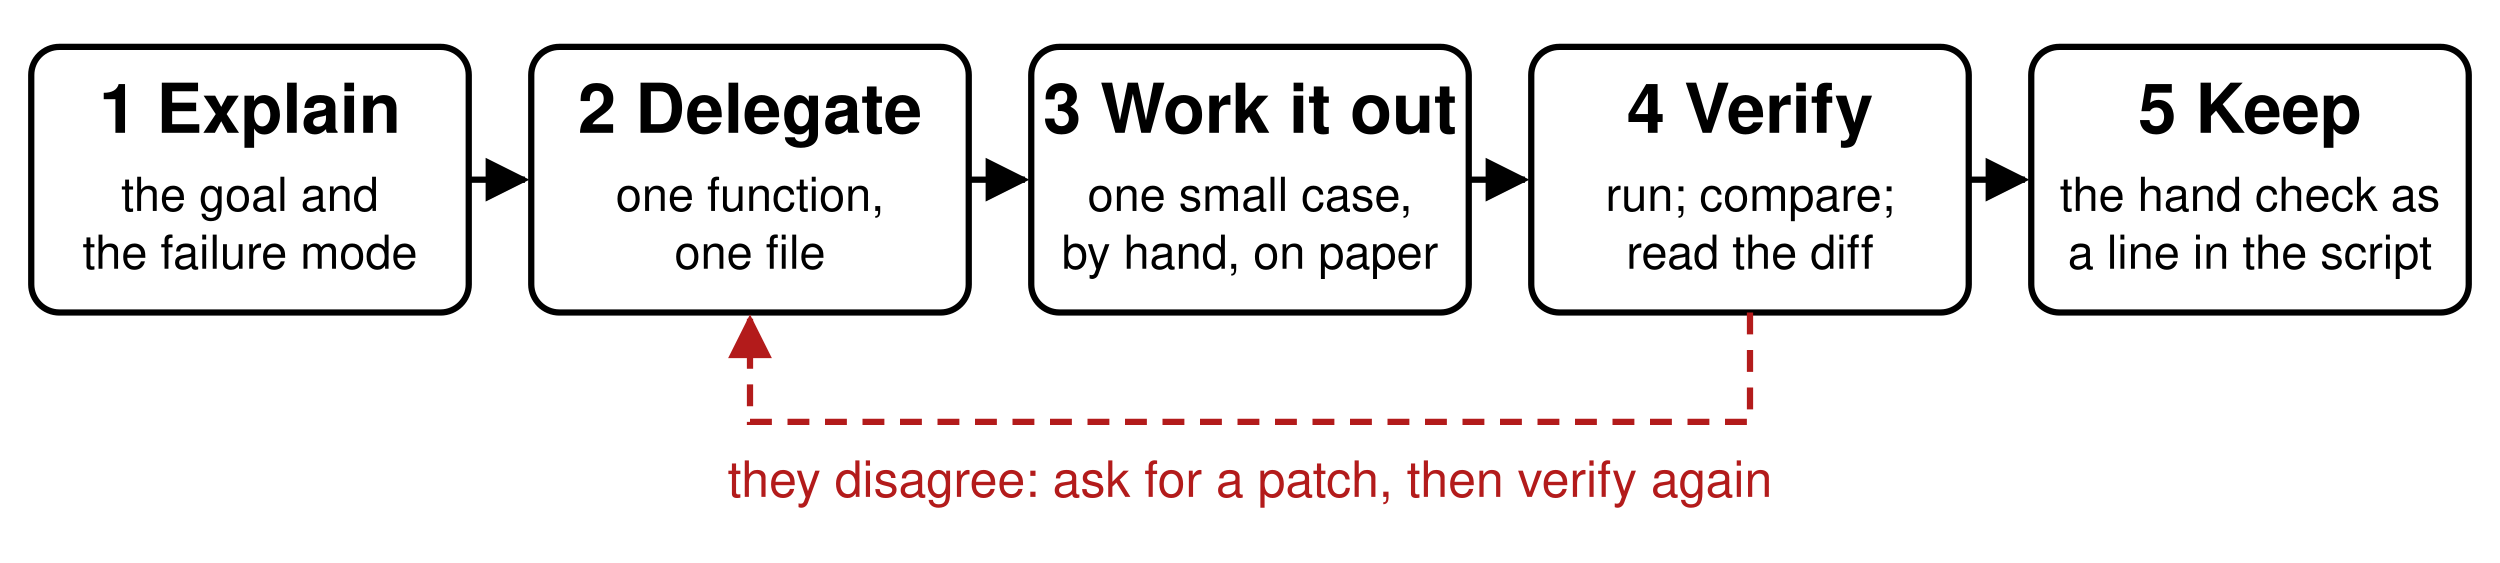
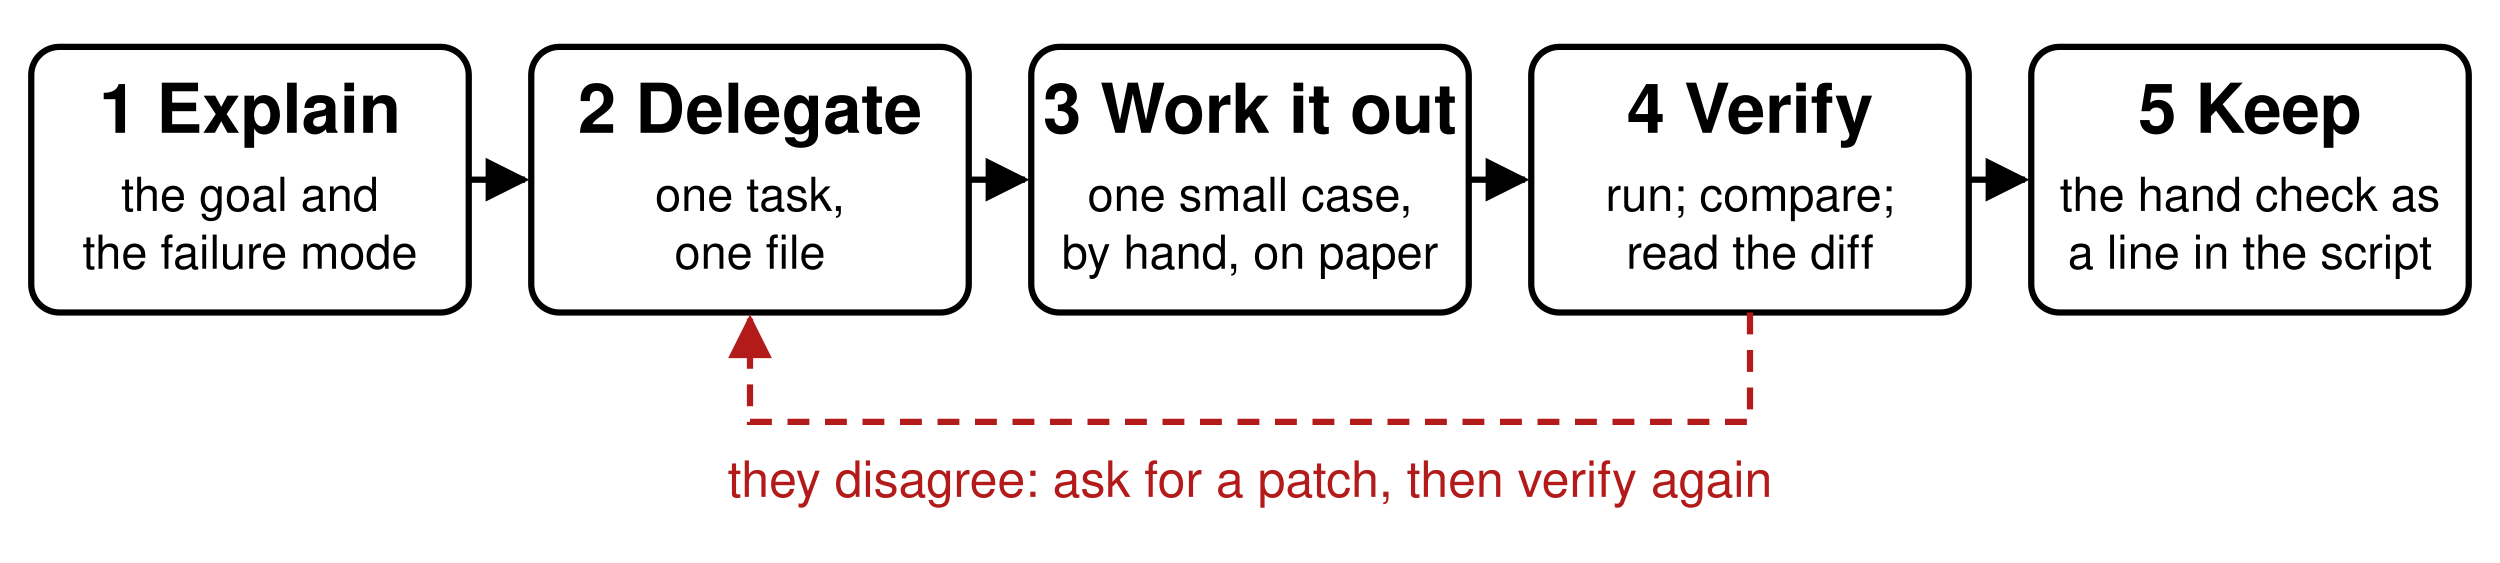
<svg xmlns="http://www.w3.org/2000/svg" viewBox="0 0 1600 360" width="1600" height="360" font-family="Helvetica, Arial, sans-serif">
  <defs>
    <marker id="arrow" viewBox="0 0 10 10" refX="9" refY="5" markerWidth="7" markerHeight="7" orient="auto-start-reverse">
      <path d="M 0 0 L 10 5 L 0 10 z" fill="currentColor" />
    </marker>
    <marker id="arrow-red" viewBox="0 0 10 10" refX="9" refY="5" markerWidth="7" markerHeight="7" orient="auto-start-reverse">
      <path d="M 0 0 L 10 5 L 0 10 z" fill="#b31b1b" />
    </marker>
  </defs>
  <g fill="none" stroke="currentColor" stroke-width="4">
    <rect x="20" y="30" width="280" height="170" rx="18" />
    <rect x="340" y="30" width="280" height="170" rx="18" />
    <rect x="660" y="30" width="280" height="170" rx="18" />
    <rect x="980" y="30" width="280" height="170" rx="18" />
    <rect x="1300" y="30" width="280" height="170" rx="18" />
    <line x1="300" y1="115" x2="336" y2="115" marker-end="url(#arrow)" />
    <line x1="620" y1="115" x2="656" y2="115" marker-end="url(#arrow)" />
    <line x1="940" y1="115" x2="976" y2="115" marker-end="url(#arrow)" />
    <line x1="1260" y1="115" x2="1296" y2="115" marker-end="url(#arrow)" />
  </g>
  <g fill="currentColor" text-anchor="middle">
    <text x="160" y="85" font-size="44" font-weight="bold">1 Explain</text>
    <text x="160" y="135" font-size="30">the goal and</text>
    <text x="160" y="172" font-size="30">the failure mode</text>
    <text x="480" y="85" font-size="44" font-weight="bold">2 Delegate</text>
-     <text x="480" y="135" font-size="30">one function,</text>
+     <text x="480" y="135" font-size="30">one task,</text>
    <text x="480" y="172" font-size="30">one file</text>
    <text x="800" y="85" font-size="44" font-weight="bold">3 Work it out</text>
    <text x="800" y="135" font-size="30">one small case,</text>
    <text x="800" y="172" font-size="30">by hand, on paper</text>
    <text x="1120" y="85" font-size="44" font-weight="bold">4 Verify</text>
    <text x="1120" y="135" font-size="30">run; compare;</text>
    <text x="1120" y="172" font-size="30">read the diff</text>
    <text x="1440" y="85" font-size="44" font-weight="bold">5 Keep</text>
    <text x="1440" y="135" font-size="30">the hand check as</text>
    <text x="1440" y="172" font-size="30">a line in the script</text>
  </g>
  <g fill="none" stroke="#b31b1b" stroke-width="4" stroke-dasharray="14 10">
    <path d="M 1120 200 L 1120 270 L 480 270 L 480 204" marker-end="url(#arrow-red)" />
  </g>
  <text x="800" y="318" font-size="32" fill="#b31b1b" text-anchor="middle">they disagree: ask for a patch, then verify again</text>
</svg>
